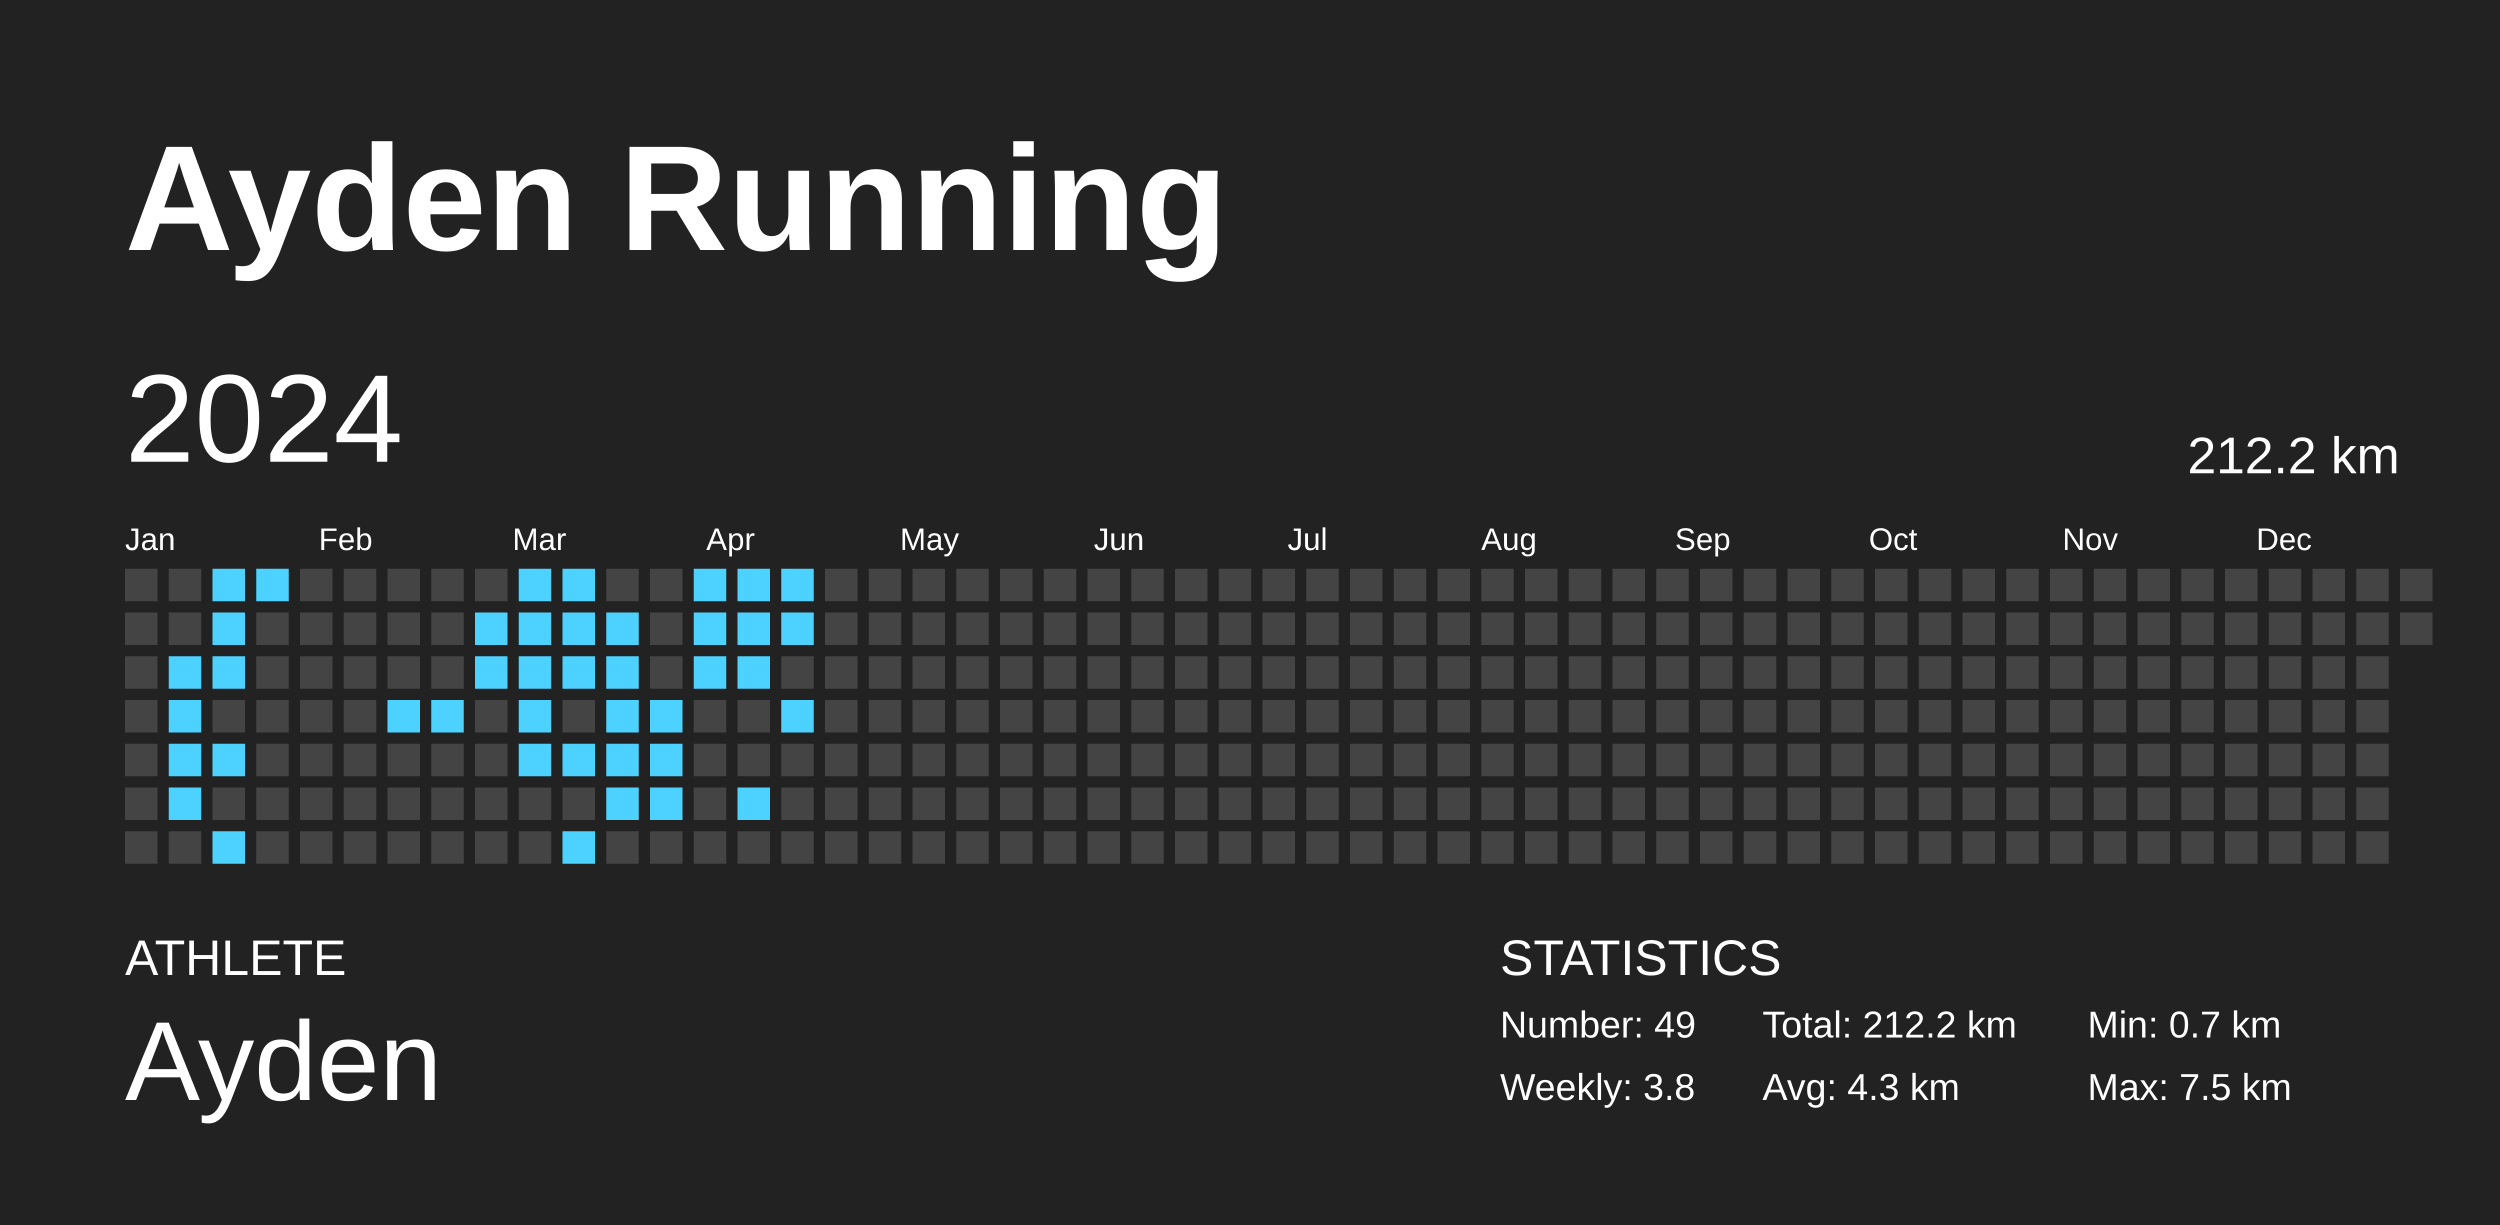
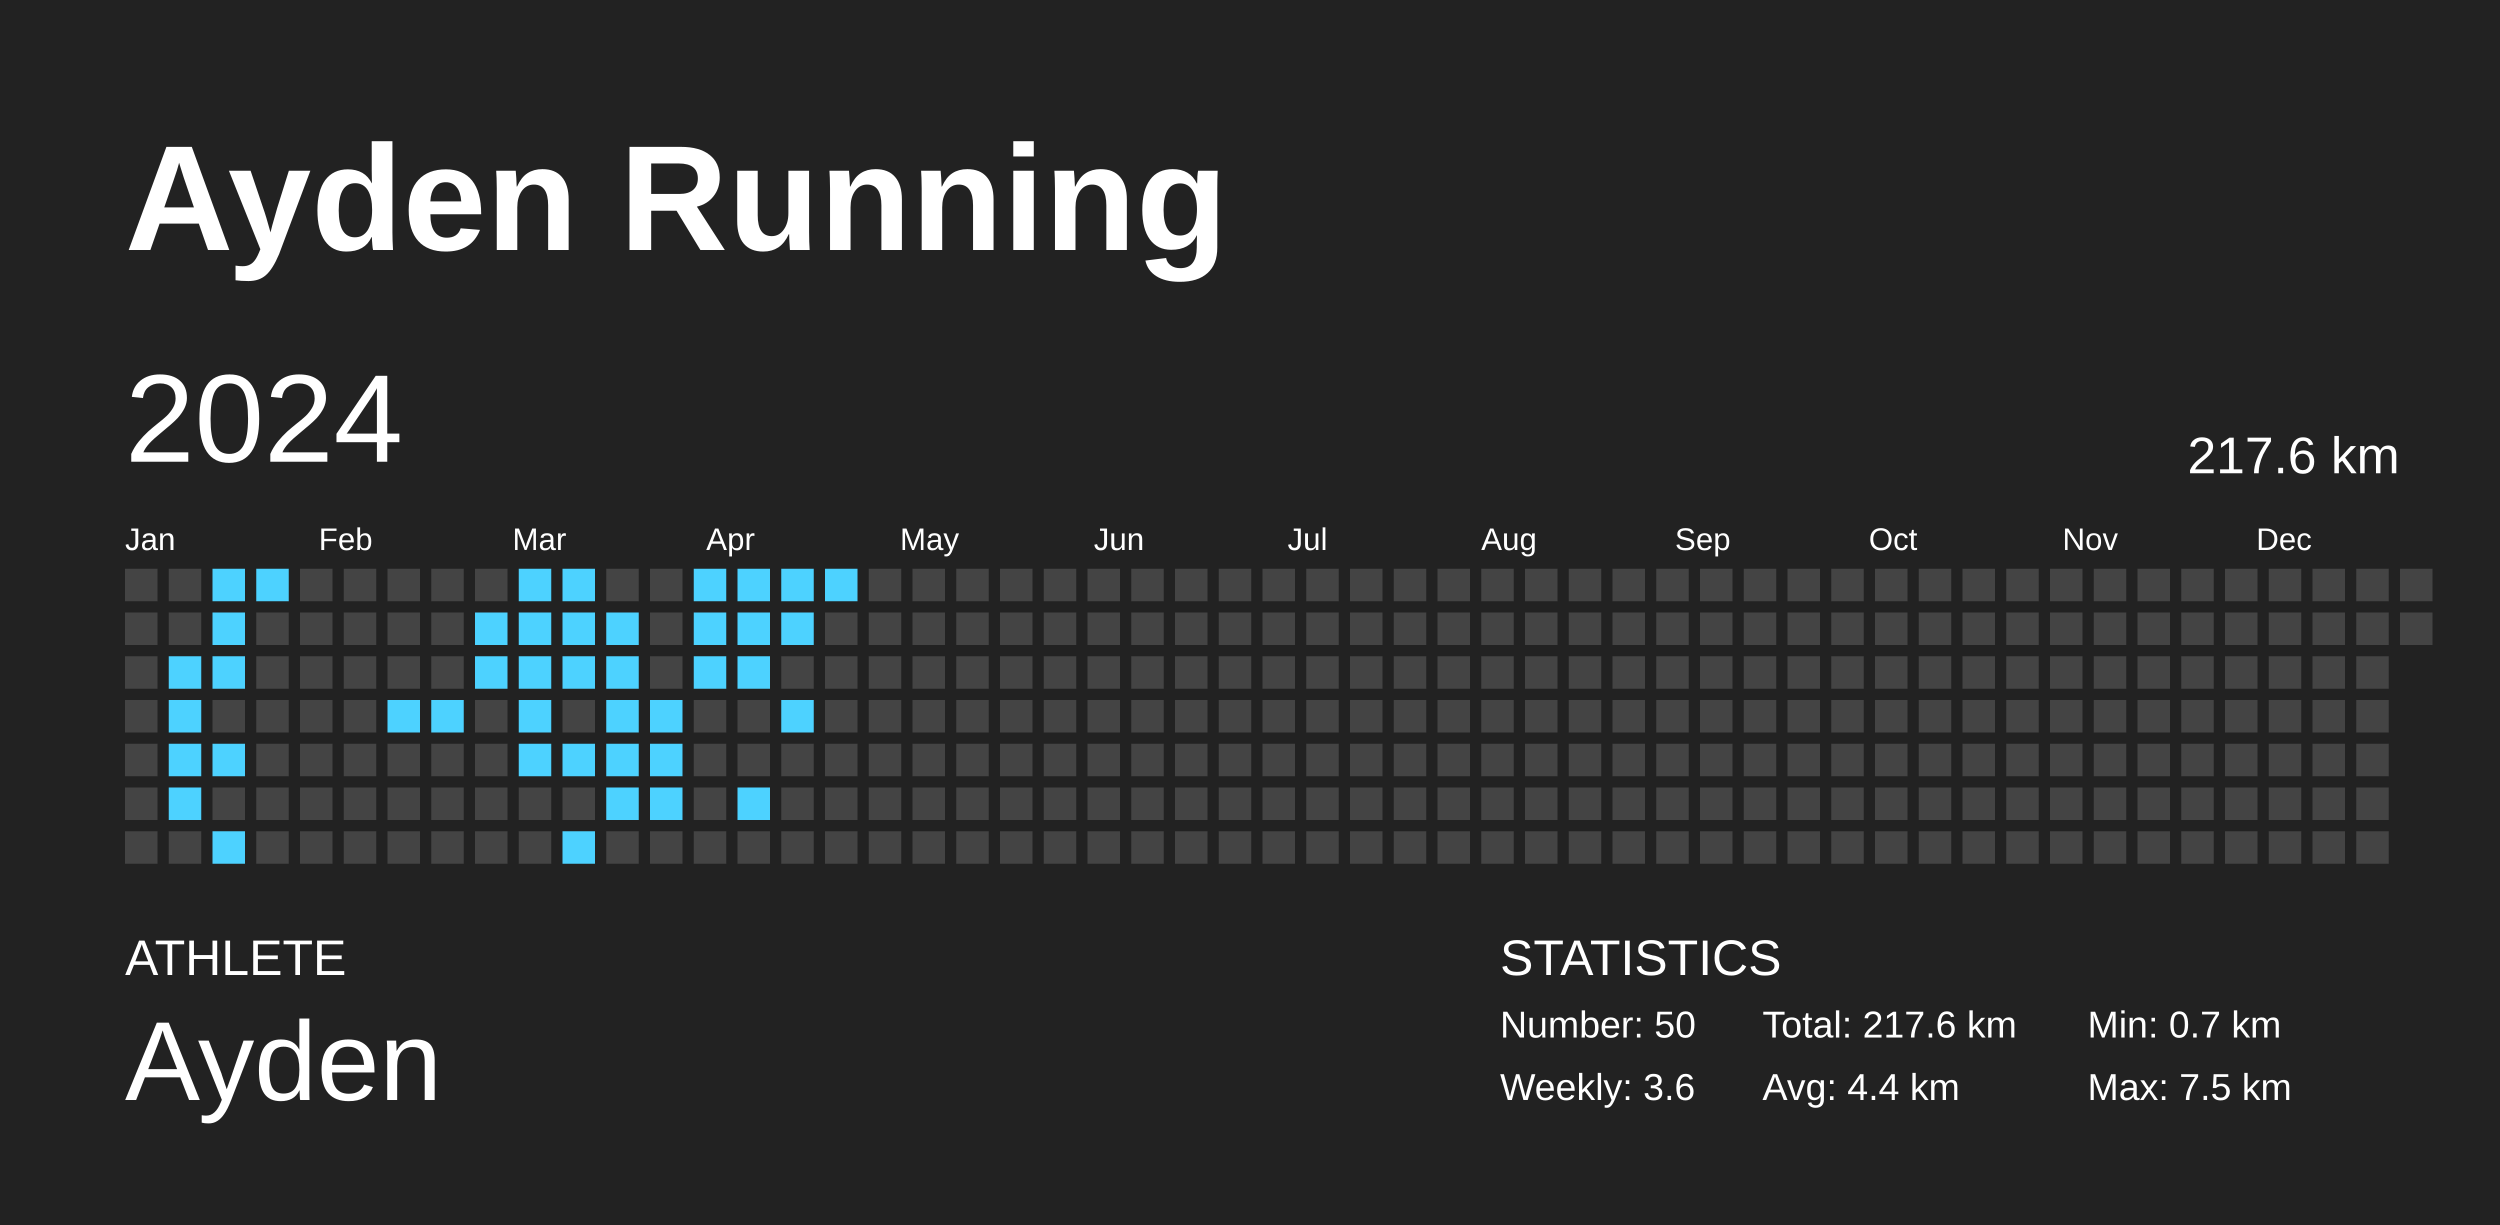
<svg xmlns="http://www.w3.org/2000/svg" baseProfile="full" height="98mm" version="1.1" viewBox="0,0,200,98" width="200mm">
  <defs />
  <rect fill="#222222" height="98" width="200" x="0" y="0" />
  <text fill="#FFFFFF" style="font-size:12px; font-family:Arial; font-weight:bold;" x="10" y="20">Ayden Running</text>
  <text fill="#FFFFFF" style="font-size:4px; font-family:Arial" x="10" y="78">ATHLETE</text>
  <text fill="#FFFFFF" style="font-size:9px; font-family:Arial" x="10" y="88">Ayden</text>
  <text fill="#FFFFFF" style="font-size:4px; font-family:Arial" x="120" y="78">STATISTICS</text>
-   <text fill="#FFFFFF" style="font-size:3px; font-family:Arial" x="120" y="83">Number: 49</text>
-   <text fill="#FFFFFF" style="font-size:3px; font-family:Arial" x="120" y="88">Weekly: 3.8</text>
-   <text fill="#FFFFFF" style="font-size:3px; font-family:Arial" x="141" y="83">Total: 212.2 km</text>
-   <text fill="#FFFFFF" style="font-size:3px; font-family:Arial" x="141" y="88">Avg: 4.3 km</text>
+   <text fill="#FFFFFF" style="font-size:3px; font-family:Arial" x="120" y="83">Number: 50</text>
+   <text fill="#FFFFFF" style="font-size:3px; font-family:Arial" x="120" y="88">Weekly: 3.6</text>
+   <text fill="#FFFFFF" style="font-size:3px; font-family:Arial" x="141" y="83">Total: 217.6 km</text>
+   <text fill="#FFFFFF" style="font-size:3px; font-family:Arial" x="141" y="88">Avg: 4.4 km</text>
  <text fill="#FFFFFF" style="font-size:3px; font-family:Arial" x="167" y="83">Min: 0.7 km</text>
  <text fill="#FFFFFF" style="font-size:3px; font-family:Arial" x="167" y="88">Max: 7.5 km</text>
  <text dominant-baseline="hanging" fill="#FFFFFF" style="font-size:10.0px; font-family:Arial;" x="10" y="30">2024</text>
-   <text dominant-baseline="hanging" fill="#FFFFFF" style="font-size:4.125px; font-family:Arial;" x="175" y="35">212.2 km</text>
+   <text dominant-baseline="hanging" fill="#FFFFFF" style="font-size:4.125px; font-family:Arial;" x="175" y="35">217.6 km</text>
  <text fill="#FFFFFF" style="font-size:2.5px; font-family:Arial" x="10.0" y="44">Jan</text>
  <text fill="#FFFFFF" style="font-size:2.5px; font-family:Arial" x="25.5" y="44">Feb</text>
  <text fill="#FFFFFF" style="font-size:2.5px; font-family:Arial" x="41.0" y="44">Mar</text>
  <text fill="#FFFFFF" style="font-size:2.5px; font-family:Arial" x="56.5" y="44">Apr</text>
  <text fill="#FFFFFF" style="font-size:2.5px; font-family:Arial" x="72.0" y="44">May</text>
  <text fill="#FFFFFF" style="font-size:2.5px; font-family:Arial" x="87.5" y="44">Jun</text>
  <text fill="#FFFFFF" style="font-size:2.5px; font-family:Arial" x="103.0" y="44">Jul</text>
  <text fill="#FFFFFF" style="font-size:2.5px; font-family:Arial" x="118.5" y="44">Aug</text>
  <text fill="#FFFFFF" style="font-size:2.5px; font-family:Arial" x="134.0" y="44">Sep</text>
  <text fill="#FFFFFF" style="font-size:2.5px; font-family:Arial" x="149.5" y="44">Oct</text>
  <text fill="#FFFFFF" style="font-size:2.5px; font-family:Arial" x="165.0" y="44">Nov</text>
  <text fill="#FFFFFF" style="font-size:2.5px; font-family:Arial" x="180.5" y="44">Dec</text>
  <rect fill="#444444" height="2.6" width="2.6" x="10.0" y="45.5" />
  <rect fill="#444444" height="2.6" width="2.6" x="10.0" y="49.0" />
  <rect fill="#444444" height="2.6" width="2.6" x="10.0" y="52.5" />
  <rect fill="#444444" height="2.6" width="2.6" x="10.0" y="56.0" />
  <rect fill="#444444" height="2.6" width="2.6" x="10.0" y="59.5" />
  <rect fill="#444444" height="2.6" width="2.6" x="10.0" y="63.0" />
  <rect fill="#444444" height="2.6" width="2.6" x="10.0" y="66.5" />
  <rect fill="#444444" height="2.6" width="2.6" x="13.5" y="45.5" />
  <rect fill="#444444" height="2.6" width="2.6" x="13.5" y="49.0" />
  <rect fill="#4dd2ff" height="2.6" width="2.6" x="13.5" y="52.5" />
  <rect fill="#4dd2ff" height="2.6" width="2.6" x="13.5" y="56.0" />
  <rect fill="#4dd2ff" height="2.6" width="2.6" x="13.5" y="59.5" />
  <rect fill="#4dd2ff" height="2.6" width="2.6" x="13.5" y="63.0" />
  <rect fill="#444444" height="2.6" width="2.6" x="13.5" y="66.5" />
  <rect fill="#4dd2ff" height="2.6" width="2.6" x="17.0" y="45.5" />
  <rect fill="#4dd2ff" height="2.6" width="2.6" x="17.0" y="49.0" />
  <rect fill="#4dd2ff" height="2.6" width="2.6" x="17.0" y="52.5" />
  <rect fill="#444444" height="2.6" width="2.6" x="17.0" y="56.0" />
  <rect fill="#4dd2ff" height="2.6" width="2.6" x="17.0" y="59.5" />
  <rect fill="#444444" height="2.6" width="2.6" x="17.0" y="63.0" />
  <rect fill="#4dd2ff" height="2.6" width="2.6" x="17.0" y="66.5" />
  <rect fill="#4dd2ff" height="2.6" width="2.6" x="20.5" y="45.5" />
  <rect fill="#444444" height="2.6" width="2.6" x="20.5" y="49.0" />
  <rect fill="#444444" height="2.6" width="2.6" x="20.5" y="52.5" />
  <rect fill="#444444" height="2.6" width="2.6" x="20.5" y="56.0" />
  <rect fill="#444444" height="2.6" width="2.6" x="20.5" y="59.5" />
  <rect fill="#444444" height="2.6" width="2.6" x="20.5" y="63.0" />
  <rect fill="#444444" height="2.6" width="2.6" x="20.5" y="66.5" />
  <rect fill="#444444" height="2.6" width="2.6" x="24.0" y="45.5" />
  <rect fill="#444444" height="2.6" width="2.6" x="24.0" y="49.0" />
  <rect fill="#444444" height="2.6" width="2.6" x="24.0" y="52.5" />
  <rect fill="#444444" height="2.6" width="2.6" x="24.0" y="56.0" />
  <rect fill="#444444" height="2.6" width="2.6" x="24.0" y="59.5" />
  <rect fill="#444444" height="2.6" width="2.6" x="24.0" y="63.0" />
  <rect fill="#444444" height="2.6" width="2.6" x="24.0" y="66.5" />
  <rect fill="#444444" height="2.6" width="2.6" x="27.5" y="45.5" />
  <rect fill="#444444" height="2.6" width="2.6" x="27.5" y="49.0" />
  <rect fill="#444444" height="2.6" width="2.6" x="27.5" y="52.5" />
  <rect fill="#444444" height="2.6" width="2.6" x="27.5" y="56.0" />
  <rect fill="#444444" height="2.6" width="2.6" x="27.5" y="59.5" />
  <rect fill="#444444" height="2.6" width="2.6" x="27.5" y="63.0" />
  <rect fill="#444444" height="2.6" width="2.6" x="27.5" y="66.5" />
  <rect fill="#444444" height="2.6" width="2.6" x="31.0" y="45.5" />
  <rect fill="#444444" height="2.6" width="2.6" x="31.0" y="49.0" />
  <rect fill="#444444" height="2.6" width="2.6" x="31.0" y="52.5" />
  <rect fill="#4dd2ff" height="2.6" width="2.6" x="31.0" y="56.0" />
  <rect fill="#444444" height="2.6" width="2.6" x="31.0" y="59.5" />
  <rect fill="#444444" height="2.6" width="2.6" x="31.0" y="63.0" />
  <rect fill="#444444" height="2.6" width="2.6" x="31.0" y="66.5" />
  <rect fill="#444444" height="2.6" width="2.6" x="34.5" y="45.5" />
  <rect fill="#444444" height="2.6" width="2.6" x="34.5" y="49.0" />
  <rect fill="#444444" height="2.6" width="2.6" x="34.5" y="52.5" />
  <rect fill="#4dd2ff" height="2.6" width="2.6" x="34.5" y="56.0" />
  <rect fill="#444444" height="2.6" width="2.6" x="34.5" y="59.5" />
  <rect fill="#444444" height="2.6" width="2.6" x="34.5" y="63.0" />
  <rect fill="#444444" height="2.6" width="2.6" x="34.5" y="66.5" />
  <rect fill="#444444" height="2.6" width="2.6" x="38.0" y="45.5" />
  <rect fill="#4dd2ff" height="2.6" width="2.6" x="38.0" y="49.0" />
  <rect fill="#4dd2ff" height="2.6" width="2.6" x="38.0" y="52.5" />
  <rect fill="#444444" height="2.6" width="2.6" x="38.0" y="56.0" />
  <rect fill="#444444" height="2.6" width="2.6" x="38.0" y="59.5" />
  <rect fill="#444444" height="2.6" width="2.6" x="38.0" y="63.0" />
  <rect fill="#444444" height="2.6" width="2.6" x="38.0" y="66.5" />
  <rect fill="#4dd2ff" height="2.6" width="2.6" x="41.5" y="45.5" />
  <rect fill="#4dd2ff" height="2.6" width="2.6" x="41.5" y="49.0" />
  <rect fill="#4dd2ff" height="2.6" width="2.6" x="41.5" y="52.5" />
  <rect fill="#4dd2ff" height="2.6" width="2.6" x="41.5" y="56.0" />
  <rect fill="#4dd2ff" height="2.6" width="2.6" x="41.5" y="59.5" />
  <rect fill="#444444" height="2.6" width="2.6" x="41.5" y="63.0" />
  <rect fill="#444444" height="2.6" width="2.6" x="41.5" y="66.5" />
  <rect fill="#4dd2ff" height="2.6" width="2.6" x="45.0" y="45.5" />
  <rect fill="#4dd2ff" height="2.6" width="2.6" x="45.0" y="49.0" />
  <rect fill="#4dd2ff" height="2.6" width="2.6" x="45.0" y="52.5" />
  <rect fill="#444444" height="2.6" width="2.6" x="45.0" y="56.0" />
  <rect fill="#4dd2ff" height="2.6" width="2.6" x="45.0" y="59.5" />
  <rect fill="#444444" height="2.6" width="2.6" x="45.0" y="63.0" />
  <rect fill="#4dd2ff" height="2.6" width="2.6" x="45.0" y="66.5" />
  <rect fill="#444444" height="2.6" width="2.6" x="48.5" y="45.5" />
  <rect fill="#4dd2ff" height="2.6" width="2.6" x="48.5" y="49.0" />
  <rect fill="#4dd2ff" height="2.6" width="2.6" x="48.5" y="52.5" />
  <rect fill="#4dd2ff" height="2.6" width="2.6" x="48.5" y="56.0" />
  <rect fill="#4dd2ff" height="2.6" width="2.6" x="48.5" y="59.5" />
  <rect fill="#4dd2ff" height="2.6" width="2.6" x="48.5" y="63.0" />
  <rect fill="#444444" height="2.6" width="2.6" x="48.5" y="66.5" />
  <rect fill="#444444" height="2.6" width="2.6" x="52.0" y="45.5" />
  <rect fill="#444444" height="2.6" width="2.6" x="52.0" y="49.0" />
  <rect fill="#444444" height="2.6" width="2.6" x="52.0" y="52.5" />
  <rect fill="#4dd2ff" height="2.6" width="2.6" x="52.0" y="56.0" />
  <rect fill="#4dd2ff" height="2.6" width="2.6" x="52.0" y="59.5" />
  <rect fill="#4dd2ff" height="2.6" width="2.6" x="52.0" y="63.0" />
  <rect fill="#444444" height="2.6" width="2.6" x="52.0" y="66.5" />
  <rect fill="#4dd2ff" height="2.6" width="2.6" x="55.5" y="45.5" />
  <rect fill="#4dd2ff" height="2.6" width="2.6" x="55.5" y="49.0" />
  <rect fill="#4dd2ff" height="2.6" width="2.6" x="55.5" y="52.5" />
  <rect fill="#444444" height="2.6" width="2.6" x="55.5" y="56.0" />
  <rect fill="#444444" height="2.6" width="2.6" x="55.5" y="59.5" />
  <rect fill="#444444" height="2.6" width="2.6" x="55.5" y="63.0" />
  <rect fill="#444444" height="2.6" width="2.6" x="55.5" y="66.5" />
  <rect fill="#4dd2ff" height="2.6" width="2.6" x="59.0" y="45.5" />
  <rect fill="#4dd2ff" height="2.6" width="2.6" x="59.0" y="49.0" />
  <rect fill="#4dd2ff" height="2.6" width="2.6" x="59.0" y="52.5" />
  <rect fill="#444444" height="2.6" width="2.6" x="59.0" y="56.0" />
  <rect fill="#444444" height="2.6" width="2.6" x="59.0" y="59.5" />
  <rect fill="#4dd2ff" height="2.6" width="2.6" x="59.0" y="63.0" />
  <rect fill="#444444" height="2.6" width="2.6" x="59.0" y="66.5" />
  <rect fill="#4dd2ff" height="2.6" width="2.6" x="62.5" y="45.5" />
  <rect fill="#4dd2ff" height="2.6" width="2.6" x="62.5" y="49.0" />
  <rect fill="#444444" height="2.6" width="2.6" x="62.5" y="52.5" />
  <rect fill="#4dd2ff" height="2.6" width="2.6" x="62.5" y="56.0" />
  <rect fill="#444444" height="2.6" width="2.6" x="62.5" y="59.5" />
  <rect fill="#444444" height="2.6" width="2.6" x="62.5" y="63.0" />
  <rect fill="#444444" height="2.6" width="2.6" x="62.5" y="66.5" />
-   <rect fill="#444444" height="2.6" width="2.6" x="66.0" y="45.5" />
+   <rect fill="#4dd2ff" height="2.6" width="2.6" x="66.0" y="45.5" />
  <rect fill="#444444" height="2.6" width="2.6" x="66.0" y="49.0" />
  <rect fill="#444444" height="2.6" width="2.6" x="66.0" y="52.5" />
  <rect fill="#444444" height="2.6" width="2.6" x="66.0" y="56.0" />
  <rect fill="#444444" height="2.6" width="2.6" x="66.0" y="59.5" />
  <rect fill="#444444" height="2.6" width="2.6" x="66.0" y="63.0" />
  <rect fill="#444444" height="2.6" width="2.6" x="66.0" y="66.5" />
  <rect fill="#444444" height="2.6" width="2.6" x="69.5" y="45.5" />
  <rect fill="#444444" height="2.6" width="2.6" x="69.5" y="49.0" />
  <rect fill="#444444" height="2.6" width="2.6" x="69.5" y="52.5" />
  <rect fill="#444444" height="2.6" width="2.6" x="69.5" y="56.0" />
  <rect fill="#444444" height="2.6" width="2.6" x="69.5" y="59.5" />
  <rect fill="#444444" height="2.6" width="2.6" x="69.5" y="63.0" />
  <rect fill="#444444" height="2.6" width="2.6" x="69.5" y="66.5" />
  <rect fill="#444444" height="2.6" width="2.6" x="73.0" y="45.5" />
  <rect fill="#444444" height="2.6" width="2.6" x="73.0" y="49.0" />
  <rect fill="#444444" height="2.6" width="2.6" x="73.0" y="52.5" />
  <rect fill="#444444" height="2.6" width="2.6" x="73.0" y="56.0" />
  <rect fill="#444444" height="2.6" width="2.6" x="73.0" y="59.5" />
  <rect fill="#444444" height="2.6" width="2.6" x="73.0" y="63.0" />
  <rect fill="#444444" height="2.6" width="2.6" x="73.0" y="66.5" />
  <rect fill="#444444" height="2.6" width="2.6" x="76.5" y="45.5" />
  <rect fill="#444444" height="2.6" width="2.6" x="76.5" y="49.0" />
  <rect fill="#444444" height="2.6" width="2.6" x="76.5" y="52.5" />
  <rect fill="#444444" height="2.6" width="2.6" x="76.5" y="56.0" />
  <rect fill="#444444" height="2.6" width="2.6" x="76.5" y="59.5" />
  <rect fill="#444444" height="2.6" width="2.6" x="76.5" y="63.0" />
  <rect fill="#444444" height="2.6" width="2.6" x="76.5" y="66.5" />
  <rect fill="#444444" height="2.6" width="2.6" x="80.0" y="45.5" />
  <rect fill="#444444" height="2.6" width="2.6" x="80.0" y="49.0" />
  <rect fill="#444444" height="2.6" width="2.6" x="80.0" y="52.5" />
  <rect fill="#444444" height="2.6" width="2.6" x="80.0" y="56.0" />
  <rect fill="#444444" height="2.6" width="2.6" x="80.0" y="59.5" />
  <rect fill="#444444" height="2.6" width="2.6" x="80.0" y="63.0" />
  <rect fill="#444444" height="2.6" width="2.6" x="80.0" y="66.5" />
  <rect fill="#444444" height="2.6" width="2.6" x="83.5" y="45.5" />
  <rect fill="#444444" height="2.6" width="2.6" x="83.5" y="49.0" />
  <rect fill="#444444" height="2.6" width="2.6" x="83.5" y="52.5" />
  <rect fill="#444444" height="2.6" width="2.6" x="83.5" y="56.0" />
  <rect fill="#444444" height="2.6" width="2.6" x="83.5" y="59.5" />
  <rect fill="#444444" height="2.6" width="2.6" x="83.5" y="63.0" />
  <rect fill="#444444" height="2.6" width="2.6" x="83.5" y="66.5" />
  <rect fill="#444444" height="2.6" width="2.6" x="87.0" y="45.5" />
  <rect fill="#444444" height="2.6" width="2.6" x="87.0" y="49.0" />
  <rect fill="#444444" height="2.6" width="2.6" x="87.0" y="52.5" />
  <rect fill="#444444" height="2.6" width="2.6" x="87.0" y="56.0" />
  <rect fill="#444444" height="2.6" width="2.6" x="87.0" y="59.5" />
  <rect fill="#444444" height="2.6" width="2.6" x="87.0" y="63.0" />
  <rect fill="#444444" height="2.6" width="2.6" x="87.0" y="66.5" />
  <rect fill="#444444" height="2.6" width="2.6" x="90.5" y="45.5" />
  <rect fill="#444444" height="2.6" width="2.6" x="90.5" y="49.0" />
  <rect fill="#444444" height="2.6" width="2.6" x="90.5" y="52.5" />
  <rect fill="#444444" height="2.6" width="2.6" x="90.5" y="56.0" />
  <rect fill="#444444" height="2.6" width="2.6" x="90.5" y="59.5" />
  <rect fill="#444444" height="2.6" width="2.6" x="90.5" y="63.0" />
  <rect fill="#444444" height="2.6" width="2.6" x="90.5" y="66.5" />
  <rect fill="#444444" height="2.6" width="2.6" x="94.0" y="45.5" />
  <rect fill="#444444" height="2.6" width="2.6" x="94.0" y="49.0" />
  <rect fill="#444444" height="2.6" width="2.6" x="94.0" y="52.5" />
  <rect fill="#444444" height="2.6" width="2.6" x="94.0" y="56.0" />
  <rect fill="#444444" height="2.6" width="2.6" x="94.0" y="59.5" />
  <rect fill="#444444" height="2.6" width="2.6" x="94.0" y="63.0" />
  <rect fill="#444444" height="2.6" width="2.6" x="94.0" y="66.5" />
  <rect fill="#444444" height="2.6" width="2.6" x="97.5" y="45.5" />
  <rect fill="#444444" height="2.6" width="2.6" x="97.5" y="49.0" />
  <rect fill="#444444" height="2.6" width="2.6" x="97.5" y="52.5" />
  <rect fill="#444444" height="2.6" width="2.6" x="97.5" y="56.0" />
  <rect fill="#444444" height="2.6" width="2.6" x="97.5" y="59.5" />
  <rect fill="#444444" height="2.6" width="2.6" x="97.5" y="63.0" />
  <rect fill="#444444" height="2.6" width="2.6" x="97.5" y="66.5" />
  <rect fill="#444444" height="2.6" width="2.6" x="101.0" y="45.5" />
  <rect fill="#444444" height="2.6" width="2.6" x="101.0" y="49.0" />
  <rect fill="#444444" height="2.6" width="2.6" x="101.0" y="52.5" />
  <rect fill="#444444" height="2.6" width="2.6" x="101.0" y="56.0" />
  <rect fill="#444444" height="2.6" width="2.6" x="101.0" y="59.5" />
  <rect fill="#444444" height="2.6" width="2.6" x="101.0" y="63.0" />
  <rect fill="#444444" height="2.6" width="2.6" x="101.0" y="66.5" />
  <rect fill="#444444" height="2.6" width="2.6" x="104.5" y="45.5" />
  <rect fill="#444444" height="2.6" width="2.6" x="104.5" y="49.0" />
  <rect fill="#444444" height="2.6" width="2.6" x="104.5" y="52.5" />
  <rect fill="#444444" height="2.6" width="2.6" x="104.5" y="56.0" />
  <rect fill="#444444" height="2.6" width="2.6" x="104.5" y="59.5" />
  <rect fill="#444444" height="2.6" width="2.6" x="104.5" y="63.0" />
  <rect fill="#444444" height="2.6" width="2.6" x="104.5" y="66.5" />
  <rect fill="#444444" height="2.6" width="2.6" x="108.0" y="45.5" />
  <rect fill="#444444" height="2.6" width="2.6" x="108.0" y="49.0" />
  <rect fill="#444444" height="2.6" width="2.6" x="108.0" y="52.5" />
  <rect fill="#444444" height="2.6" width="2.6" x="108.0" y="56.0" />
  <rect fill="#444444" height="2.6" width="2.6" x="108.0" y="59.5" />
  <rect fill="#444444" height="2.6" width="2.6" x="108.0" y="63.0" />
  <rect fill="#444444" height="2.6" width="2.6" x="108.0" y="66.5" />
  <rect fill="#444444" height="2.6" width="2.6" x="111.5" y="45.5" />
  <rect fill="#444444" height="2.6" width="2.6" x="111.5" y="49.0" />
  <rect fill="#444444" height="2.6" width="2.6" x="111.5" y="52.5" />
  <rect fill="#444444" height="2.6" width="2.6" x="111.5" y="56.0" />
  <rect fill="#444444" height="2.6" width="2.6" x="111.5" y="59.5" />
  <rect fill="#444444" height="2.6" width="2.6" x="111.5" y="63.0" />
  <rect fill="#444444" height="2.6" width="2.6" x="111.5" y="66.5" />
  <rect fill="#444444" height="2.6" width="2.6" x="115.0" y="45.5" />
  <rect fill="#444444" height="2.6" width="2.6" x="115.0" y="49.0" />
  <rect fill="#444444" height="2.6" width="2.6" x="115.0" y="52.5" />
  <rect fill="#444444" height="2.6" width="2.6" x="115.0" y="56.0" />
  <rect fill="#444444" height="2.6" width="2.6" x="115.0" y="59.5" />
  <rect fill="#444444" height="2.6" width="2.6" x="115.0" y="63.0" />
  <rect fill="#444444" height="2.6" width="2.6" x="115.0" y="66.5" />
  <rect fill="#444444" height="2.6" width="2.6" x="118.5" y="45.5" />
  <rect fill="#444444" height="2.6" width="2.6" x="118.5" y="49.0" />
  <rect fill="#444444" height="2.6" width="2.6" x="118.5" y="52.5" />
  <rect fill="#444444" height="2.6" width="2.6" x="118.5" y="56.0" />
  <rect fill="#444444" height="2.6" width="2.6" x="118.5" y="59.5" />
  <rect fill="#444444" height="2.6" width="2.6" x="118.5" y="63.0" />
  <rect fill="#444444" height="2.6" width="2.6" x="118.5" y="66.5" />
  <rect fill="#444444" height="2.6" width="2.6" x="122.0" y="45.5" />
  <rect fill="#444444" height="2.6" width="2.6" x="122.0" y="49.0" />
  <rect fill="#444444" height="2.6" width="2.6" x="122.0" y="52.5" />
  <rect fill="#444444" height="2.6" width="2.6" x="122.0" y="56.0" />
  <rect fill="#444444" height="2.6" width="2.6" x="122.0" y="59.5" />
  <rect fill="#444444" height="2.6" width="2.6" x="122.0" y="63.0" />
  <rect fill="#444444" height="2.6" width="2.6" x="122.0" y="66.5" />
  <rect fill="#444444" height="2.6" width="2.6" x="125.5" y="45.5" />
  <rect fill="#444444" height="2.6" width="2.6" x="125.5" y="49.0" />
  <rect fill="#444444" height="2.6" width="2.6" x="125.5" y="52.5" />
  <rect fill="#444444" height="2.6" width="2.6" x="125.5" y="56.0" />
  <rect fill="#444444" height="2.6" width="2.6" x="125.5" y="59.5" />
  <rect fill="#444444" height="2.6" width="2.6" x="125.5" y="63.0" />
  <rect fill="#444444" height="2.6" width="2.6" x="125.5" y="66.5" />
  <rect fill="#444444" height="2.6" width="2.6" x="129.0" y="45.5" />
  <rect fill="#444444" height="2.6" width="2.6" x="129.0" y="49.0" />
  <rect fill="#444444" height="2.6" width="2.6" x="129.0" y="52.5" />
  <rect fill="#444444" height="2.6" width="2.6" x="129.0" y="56.0" />
  <rect fill="#444444" height="2.6" width="2.6" x="129.0" y="59.5" />
  <rect fill="#444444" height="2.6" width="2.6" x="129.0" y="63.0" />
  <rect fill="#444444" height="2.6" width="2.6" x="129.0" y="66.5" />
  <rect fill="#444444" height="2.6" width="2.6" x="132.5" y="45.5" />
  <rect fill="#444444" height="2.6" width="2.6" x="132.5" y="49.0" />
  <rect fill="#444444" height="2.6" width="2.6" x="132.5" y="52.5" />
  <rect fill="#444444" height="2.6" width="2.6" x="132.5" y="56.0" />
  <rect fill="#444444" height="2.6" width="2.6" x="132.5" y="59.5" />
  <rect fill="#444444" height="2.6" width="2.6" x="132.5" y="63.0" />
  <rect fill="#444444" height="2.6" width="2.6" x="132.5" y="66.5" />
  <rect fill="#444444" height="2.6" width="2.6" x="136.0" y="45.5" />
  <rect fill="#444444" height="2.6" width="2.6" x="136.0" y="49.0" />
  <rect fill="#444444" height="2.6" width="2.6" x="136.0" y="52.5" />
  <rect fill="#444444" height="2.6" width="2.6" x="136.0" y="56.0" />
  <rect fill="#444444" height="2.6" width="2.6" x="136.0" y="59.5" />
  <rect fill="#444444" height="2.6" width="2.6" x="136.0" y="63.0" />
  <rect fill="#444444" height="2.6" width="2.6" x="136.0" y="66.5" />
  <rect fill="#444444" height="2.6" width="2.6" x="139.5" y="45.5" />
  <rect fill="#444444" height="2.6" width="2.6" x="139.5" y="49.0" />
  <rect fill="#444444" height="2.6" width="2.6" x="139.5" y="52.5" />
  <rect fill="#444444" height="2.6" width="2.6" x="139.5" y="56.0" />
  <rect fill="#444444" height="2.6" width="2.6" x="139.5" y="59.5" />
  <rect fill="#444444" height="2.6" width="2.6" x="139.5" y="63.0" />
  <rect fill="#444444" height="2.6" width="2.6" x="139.5" y="66.5" />
  <rect fill="#444444" height="2.6" width="2.6" x="143.0" y="45.5" />
  <rect fill="#444444" height="2.6" width="2.6" x="143.0" y="49.0" />
  <rect fill="#444444" height="2.6" width="2.6" x="143.0" y="52.5" />
  <rect fill="#444444" height="2.6" width="2.6" x="143.0" y="56.0" />
  <rect fill="#444444" height="2.6" width="2.6" x="143.0" y="59.5" />
  <rect fill="#444444" height="2.6" width="2.6" x="143.0" y="63.0" />
  <rect fill="#444444" height="2.6" width="2.6" x="143.0" y="66.5" />
  <rect fill="#444444" height="2.6" width="2.6" x="146.5" y="45.5" />
  <rect fill="#444444" height="2.6" width="2.6" x="146.5" y="49.0" />
  <rect fill="#444444" height="2.6" width="2.6" x="146.5" y="52.5" />
  <rect fill="#444444" height="2.6" width="2.6" x="146.5" y="56.0" />
  <rect fill="#444444" height="2.6" width="2.6" x="146.5" y="59.5" />
  <rect fill="#444444" height="2.6" width="2.6" x="146.5" y="63.0" />
  <rect fill="#444444" height="2.6" width="2.6" x="146.5" y="66.5" />
  <rect fill="#444444" height="2.6" width="2.6" x="150.0" y="45.5" />
  <rect fill="#444444" height="2.6" width="2.6" x="150.0" y="49.0" />
  <rect fill="#444444" height="2.6" width="2.6" x="150.0" y="52.5" />
  <rect fill="#444444" height="2.6" width="2.6" x="150.0" y="56.0" />
  <rect fill="#444444" height="2.6" width="2.6" x="150.0" y="59.5" />
  <rect fill="#444444" height="2.6" width="2.6" x="150.0" y="63.0" />
  <rect fill="#444444" height="2.6" width="2.6" x="150.0" y="66.5" />
  <rect fill="#444444" height="2.6" width="2.6" x="153.5" y="45.5" />
  <rect fill="#444444" height="2.6" width="2.6" x="153.5" y="49.0" />
  <rect fill="#444444" height="2.6" width="2.6" x="153.5" y="52.5" />
  <rect fill="#444444" height="2.6" width="2.6" x="153.5" y="56.0" />
  <rect fill="#444444" height="2.6" width="2.6" x="153.5" y="59.5" />
  <rect fill="#444444" height="2.6" width="2.6" x="153.5" y="63.0" />
  <rect fill="#444444" height="2.6" width="2.6" x="153.5" y="66.5" />
  <rect fill="#444444" height="2.6" width="2.6" x="157.0" y="45.5" />
  <rect fill="#444444" height="2.6" width="2.6" x="157.0" y="49.0" />
  <rect fill="#444444" height="2.6" width="2.6" x="157.0" y="52.5" />
  <rect fill="#444444" height="2.6" width="2.6" x="157.0" y="56.0" />
  <rect fill="#444444" height="2.6" width="2.6" x="157.0" y="59.5" />
  <rect fill="#444444" height="2.6" width="2.6" x="157.0" y="63.0" />
  <rect fill="#444444" height="2.6" width="2.6" x="157.0" y="66.5" />
  <rect fill="#444444" height="2.6" width="2.6" x="160.5" y="45.5" />
  <rect fill="#444444" height="2.6" width="2.6" x="160.5" y="49.0" />
  <rect fill="#444444" height="2.6" width="2.6" x="160.5" y="52.5" />
  <rect fill="#444444" height="2.6" width="2.6" x="160.5" y="56.0" />
  <rect fill="#444444" height="2.6" width="2.6" x="160.5" y="59.5" />
  <rect fill="#444444" height="2.6" width="2.6" x="160.5" y="63.0" />
  <rect fill="#444444" height="2.6" width="2.6" x="160.5" y="66.5" />
  <rect fill="#444444" height="2.6" width="2.6" x="164.0" y="45.5" />
  <rect fill="#444444" height="2.6" width="2.6" x="164.0" y="49.0" />
  <rect fill="#444444" height="2.6" width="2.6" x="164.0" y="52.5" />
  <rect fill="#444444" height="2.6" width="2.6" x="164.0" y="56.0" />
  <rect fill="#444444" height="2.6" width="2.6" x="164.0" y="59.5" />
  <rect fill="#444444" height="2.6" width="2.6" x="164.0" y="63.0" />
  <rect fill="#444444" height="2.6" width="2.6" x="164.0" y="66.5" />
  <rect fill="#444444" height="2.6" width="2.6" x="167.5" y="45.5" />
  <rect fill="#444444" height="2.6" width="2.6" x="167.5" y="49.0" />
  <rect fill="#444444" height="2.6" width="2.6" x="167.5" y="52.5" />
  <rect fill="#444444" height="2.6" width="2.6" x="167.5" y="56.0" />
  <rect fill="#444444" height="2.6" width="2.6" x="167.5" y="59.5" />
  <rect fill="#444444" height="2.6" width="2.6" x="167.5" y="63.0" />
  <rect fill="#444444" height="2.6" width="2.6" x="167.5" y="66.5" />
  <rect fill="#444444" height="2.6" width="2.6" x="171.0" y="45.5" />
  <rect fill="#444444" height="2.6" width="2.6" x="171.0" y="49.0" />
  <rect fill="#444444" height="2.6" width="2.6" x="171.0" y="52.5" />
  <rect fill="#444444" height="2.6" width="2.6" x="171.0" y="56.0" />
  <rect fill="#444444" height="2.6" width="2.6" x="171.0" y="59.5" />
  <rect fill="#444444" height="2.6" width="2.6" x="171.0" y="63.0" />
  <rect fill="#444444" height="2.6" width="2.6" x="171.0" y="66.5" />
  <rect fill="#444444" height="2.6" width="2.6" x="174.5" y="45.5" />
  <rect fill="#444444" height="2.6" width="2.6" x="174.5" y="49.0" />
  <rect fill="#444444" height="2.6" width="2.6" x="174.5" y="52.5" />
  <rect fill="#444444" height="2.6" width="2.6" x="174.5" y="56.0" />
  <rect fill="#444444" height="2.6" width="2.6" x="174.5" y="59.5" />
  <rect fill="#444444" height="2.6" width="2.6" x="174.5" y="63.0" />
  <rect fill="#444444" height="2.6" width="2.6" x="174.5" y="66.5" />
  <rect fill="#444444" height="2.6" width="2.6" x="178.0" y="45.5" />
  <rect fill="#444444" height="2.6" width="2.6" x="178.0" y="49.0" />
  <rect fill="#444444" height="2.6" width="2.6" x="178.0" y="52.5" />
  <rect fill="#444444" height="2.6" width="2.6" x="178.0" y="56.0" />
  <rect fill="#444444" height="2.6" width="2.6" x="178.0" y="59.5" />
  <rect fill="#444444" height="2.6" width="2.6" x="178.0" y="63.0" />
  <rect fill="#444444" height="2.6" width="2.6" x="178.0" y="66.5" />
  <rect fill="#444444" height="2.6" width="2.6" x="181.5" y="45.5" />
  <rect fill="#444444" height="2.6" width="2.6" x="181.5" y="49.0" />
  <rect fill="#444444" height="2.6" width="2.6" x="181.5" y="52.5" />
  <rect fill="#444444" height="2.6" width="2.6" x="181.5" y="56.0" />
  <rect fill="#444444" height="2.6" width="2.6" x="181.5" y="59.5" />
  <rect fill="#444444" height="2.6" width="2.6" x="181.5" y="63.0" />
  <rect fill="#444444" height="2.6" width="2.6" x="181.5" y="66.5" />
  <rect fill="#444444" height="2.6" width="2.6" x="185.0" y="45.5" />
  <rect fill="#444444" height="2.6" width="2.6" x="185.0" y="49.0" />
  <rect fill="#444444" height="2.6" width="2.6" x="185.0" y="52.5" />
  <rect fill="#444444" height="2.6" width="2.6" x="185.0" y="56.0" />
  <rect fill="#444444" height="2.6" width="2.6" x="185.0" y="59.5" />
  <rect fill="#444444" height="2.6" width="2.6" x="185.0" y="63.0" />
  <rect fill="#444444" height="2.6" width="2.6" x="185.0" y="66.5" />
  <rect fill="#444444" height="2.6" width="2.6" x="188.5" y="45.5" />
  <rect fill="#444444" height="2.6" width="2.6" x="188.5" y="49.0" />
  <rect fill="#444444" height="2.6" width="2.6" x="188.5" y="52.5" />
  <rect fill="#444444" height="2.6" width="2.6" x="188.5" y="56.0" />
  <rect fill="#444444" height="2.6" width="2.6" x="188.5" y="59.5" />
  <rect fill="#444444" height="2.6" width="2.6" x="188.5" y="63.0" />
  <rect fill="#444444" height="2.6" width="2.6" x="188.5" y="66.5" />
  <rect fill="#444444" height="2.6" width="2.6" x="192.0" y="45.5" />
  <rect fill="#444444" height="2.6" width="2.6" x="192.0" y="49.0" />
</svg>
